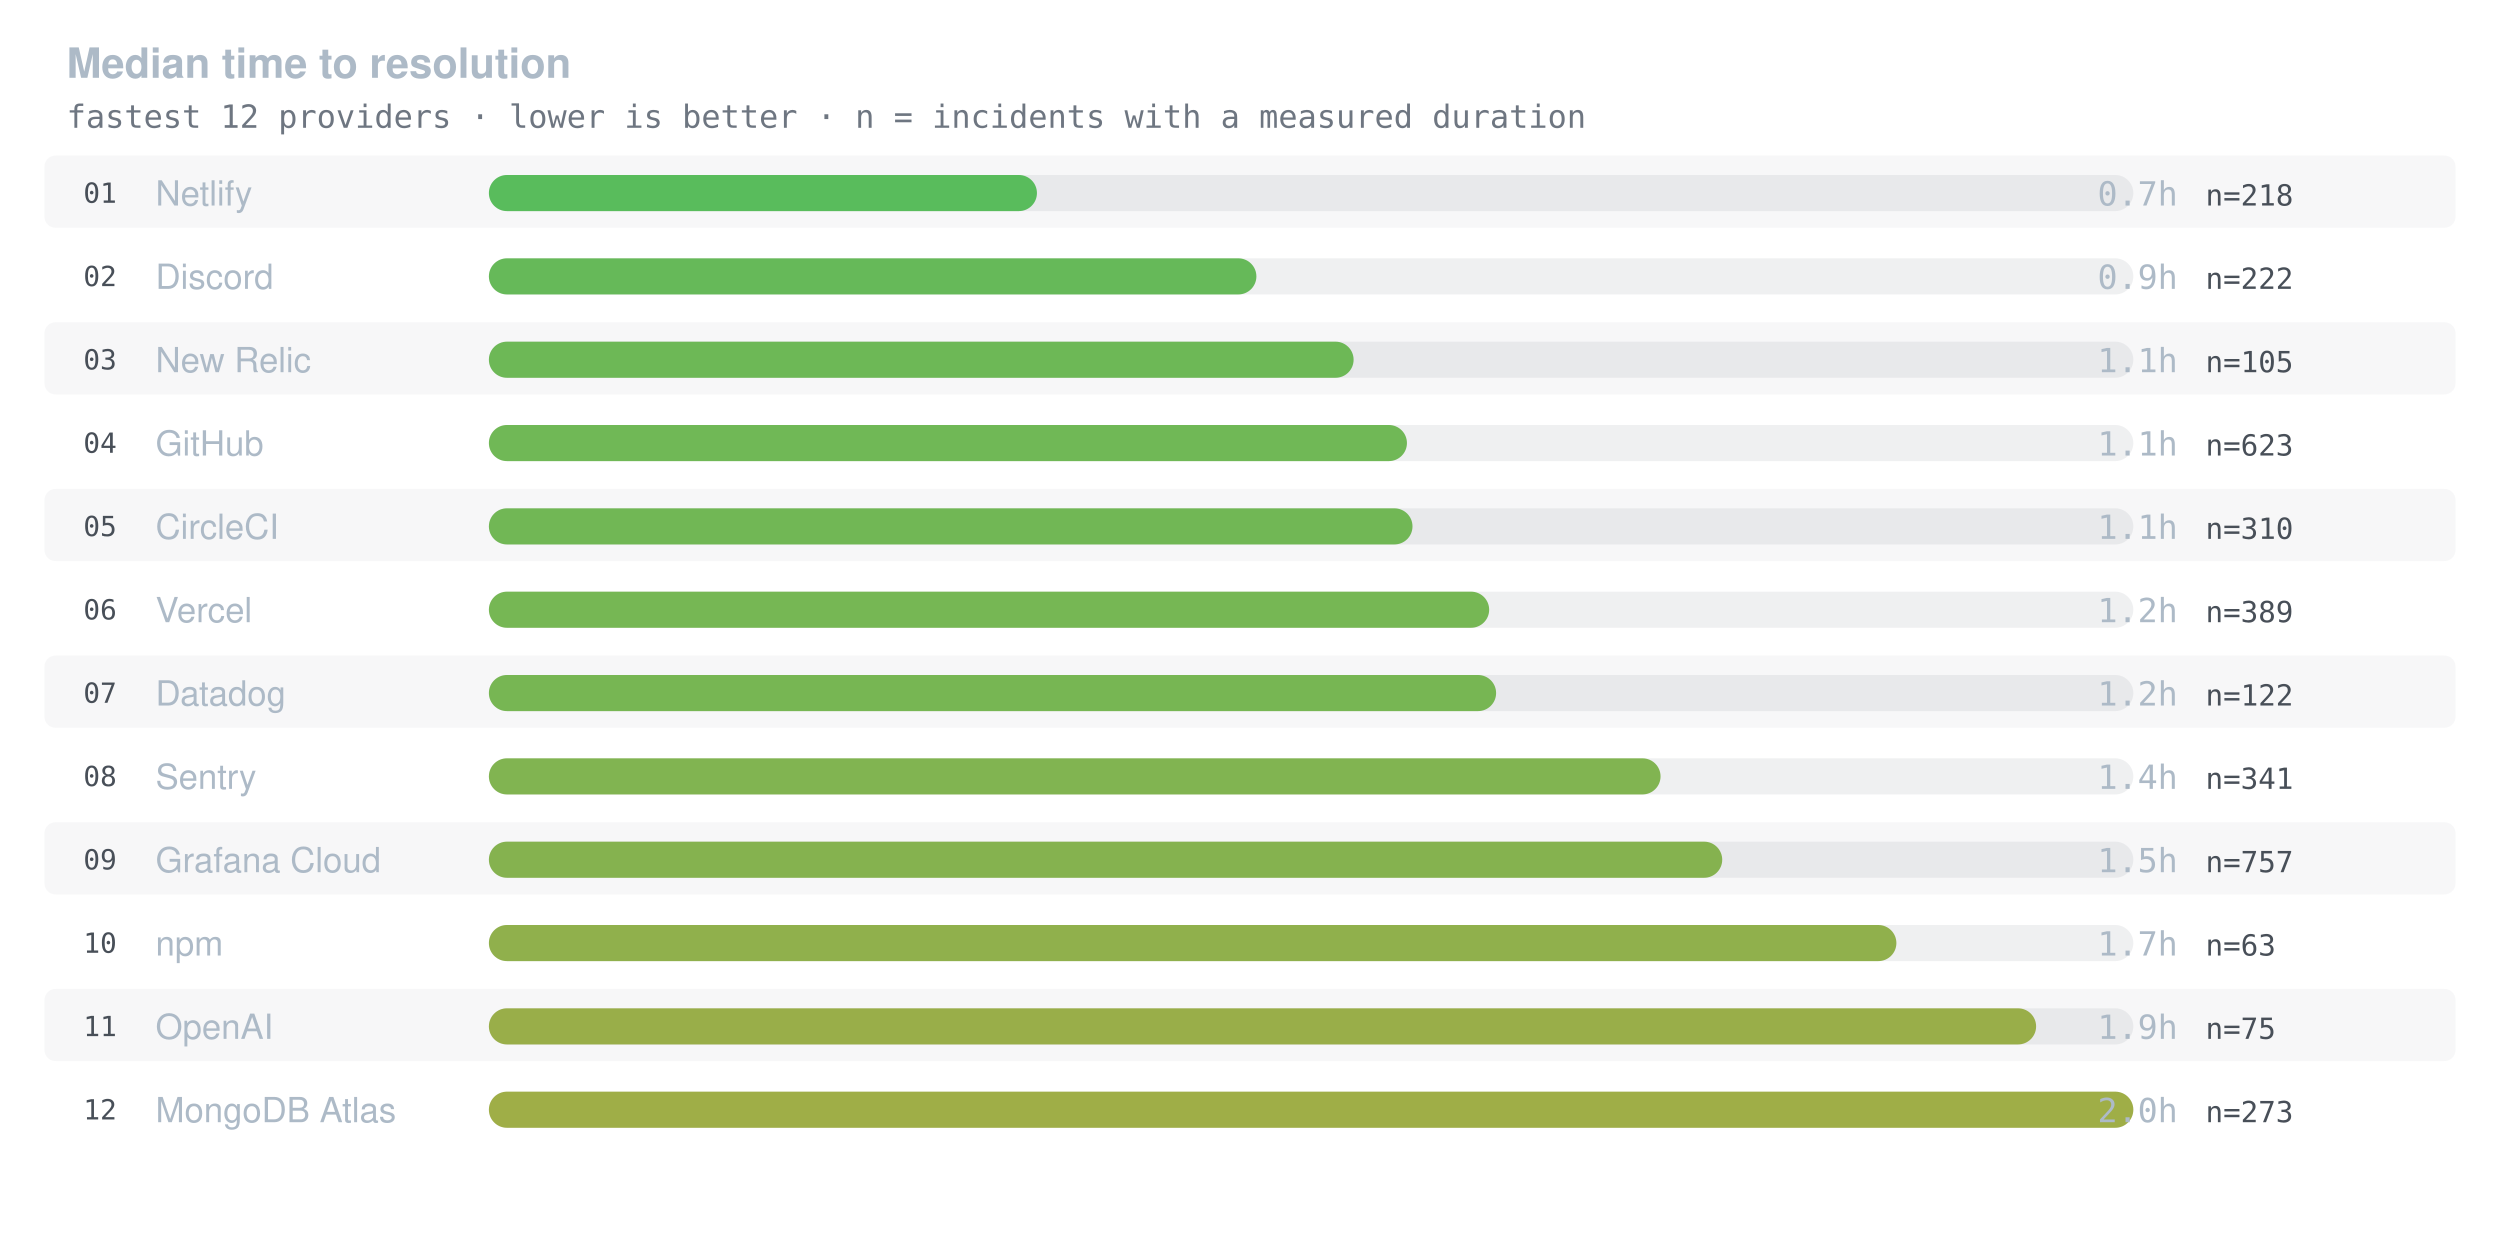
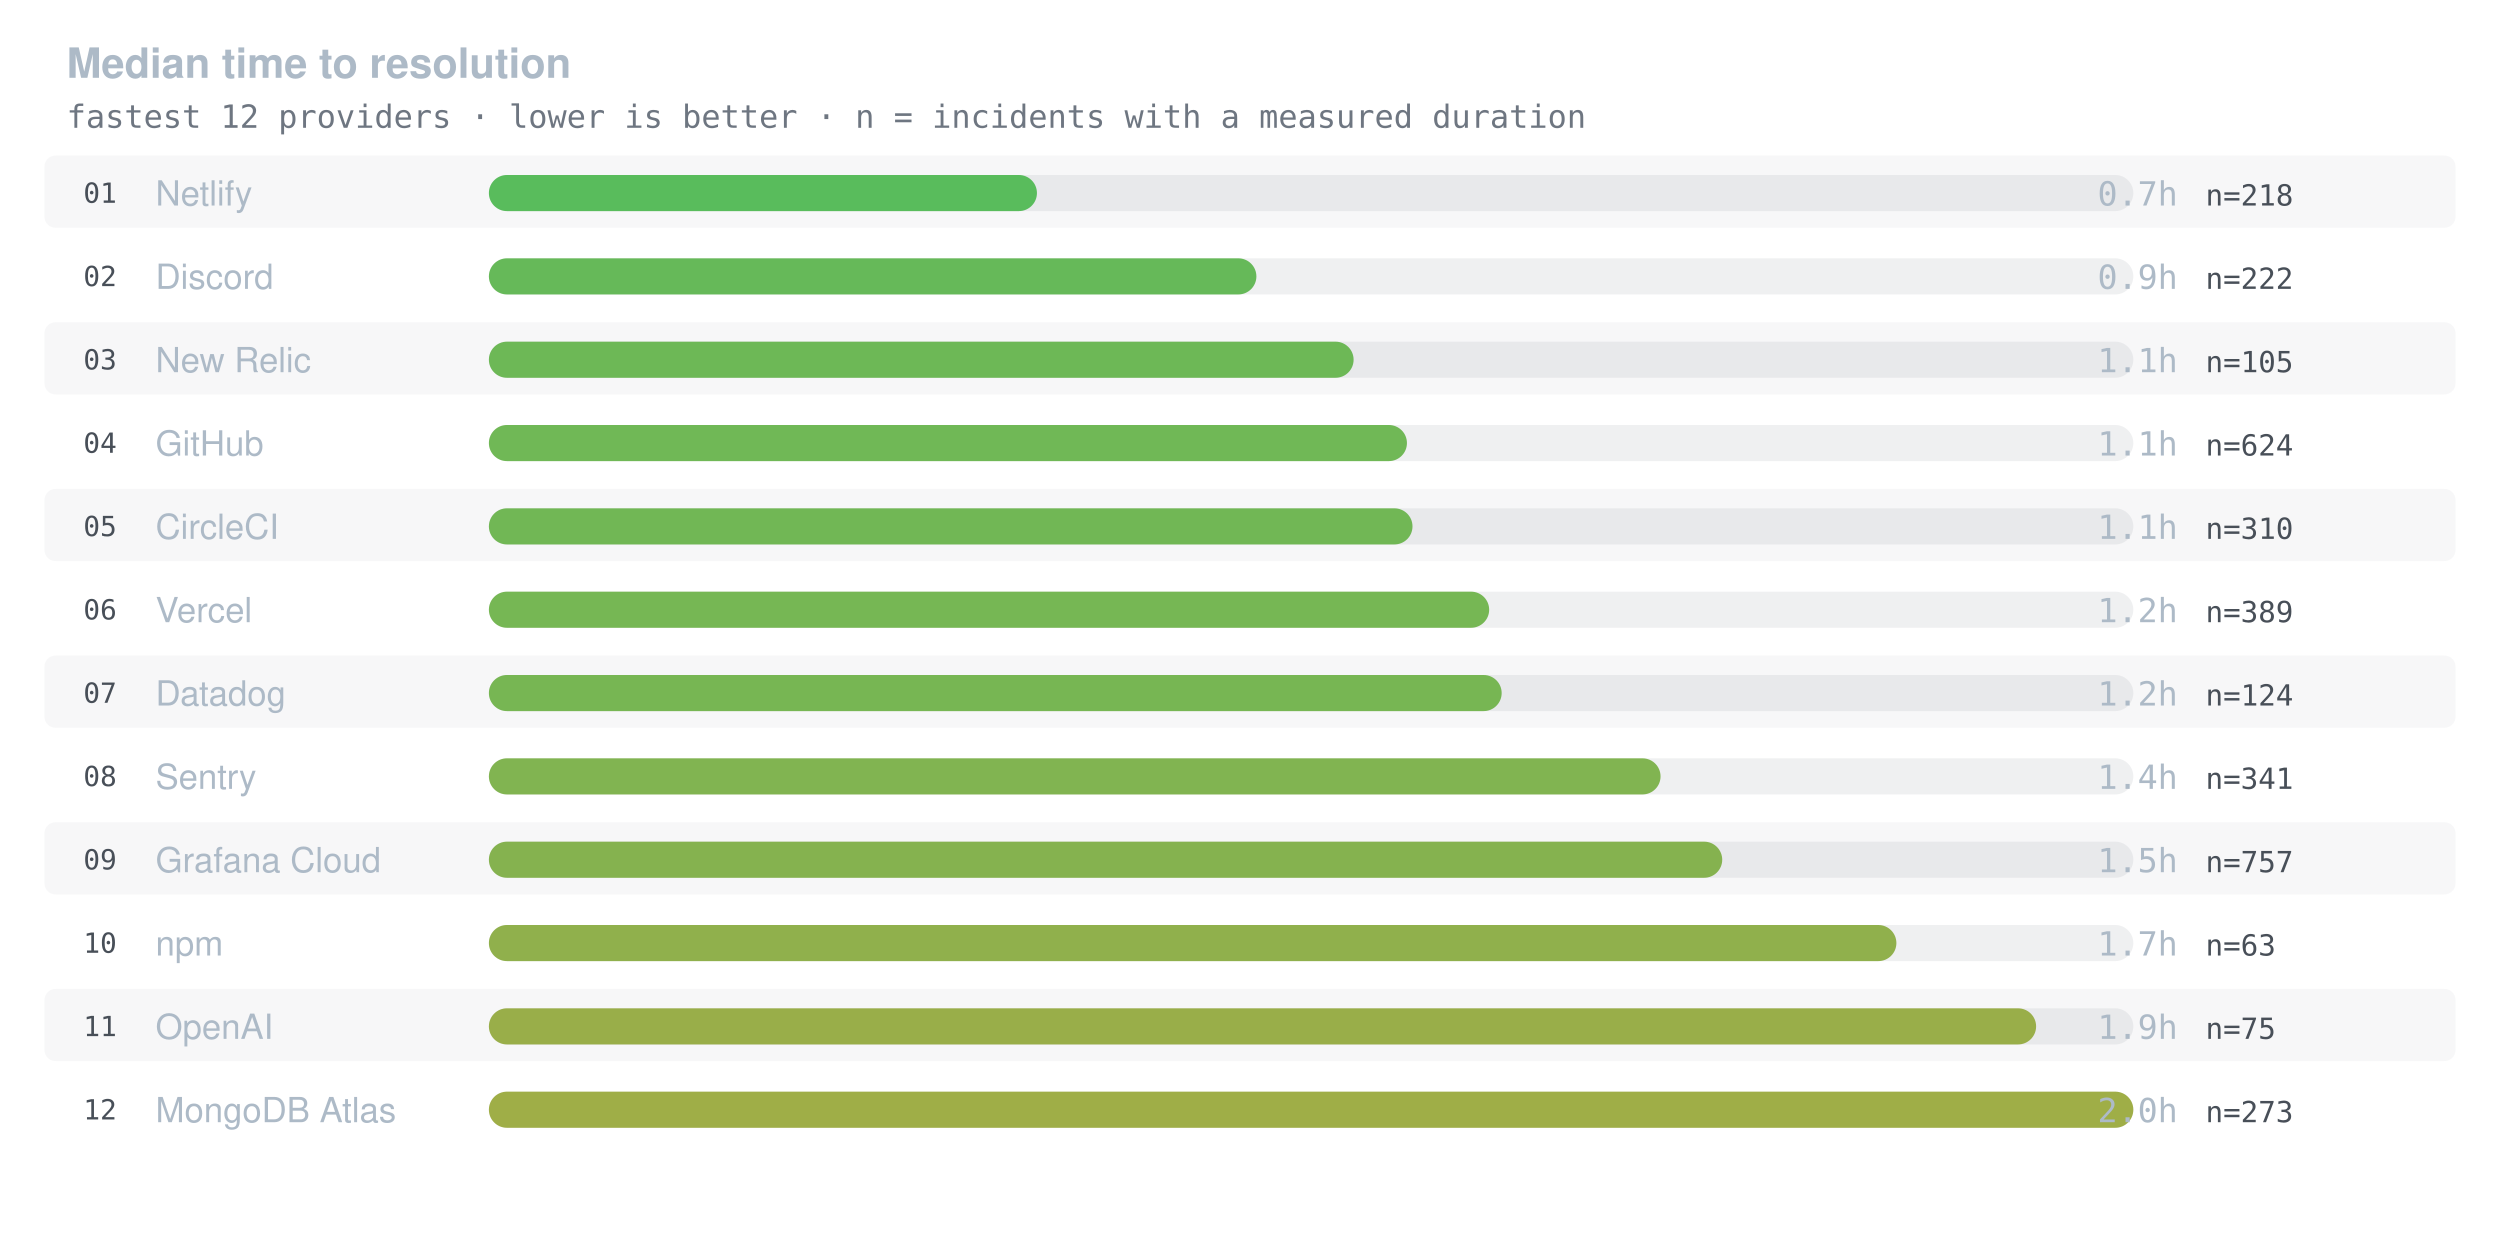
<svg xmlns="http://www.w3.org/2000/svg" viewBox="0 0 900 444" width="900" height="444" role="img">
  <text x="24" y="28" fill="#adbac7" font-size="15" font-family="-apple-system,BlinkMacSystemFont,Segoe UI,Helvetica,Arial,sans-serif" font-weight="600">Median time to resolution</text>
  <text x="24" y="46" fill="#6e7681" font-size="11.5" font-family="ui-monospace,SFMono-Regular,Menlo,Consolas,monospace">fastest 12 providers · lower is better · n = incidents with a measured duration</text>
  <rect x="16" y="56" width="868" height="26" rx="4" fill="#6e7681" opacity="0.055" />
  <text x="30" y="73" fill="#484f58" font-size="10" font-family="ui-monospace,SFMono-Regular,Menlo,Consolas,monospace">01</text>
  <text x="56" y="74" fill="#adbac7" font-size="12.5" font-family="-apple-system,BlinkMacSystemFont,Segoe UI,Helvetica,Arial,sans-serif">Netlify</text>
  <rect x="176" y="63" width="592" height="13" rx="6.5" fill="#6e7681" opacity="0.11" />
  <rect x="176" y="63" width="197.3" height="13" rx="6.5" fill="#49b74d" opacity="0.9" />
  <text x="784" y="74" fill="#adbac7" font-size="12" font-family="ui-monospace,SFMono-Regular,Menlo,Consolas,monospace" text-anchor="end">0.7h</text>
  <text x="794" y="74" fill="#484f58" font-size="10.5" font-family="ui-monospace,SFMono-Regular,Menlo,Consolas,monospace">n=218</text>
  <text x="30" y="103" fill="#484f58" font-size="10" font-family="ui-monospace,SFMono-Regular,Menlo,Consolas,monospace">02</text>
  <text x="56" y="104" fill="#adbac7" font-size="12.5" font-family="-apple-system,BlinkMacSystemFont,Segoe UI,Helvetica,Arial,sans-serif">Discord</text>
  <rect x="176" y="93" width="592" height="13" rx="6.5" fill="#6e7681" opacity="0.11" />
  <rect x="176" y="93" width="276.3" height="13" rx="6.5" fill="#58b348" opacity="0.9" />
  <text x="784" y="104" fill="#adbac7" font-size="12" font-family="ui-monospace,SFMono-Regular,Menlo,Consolas,monospace" text-anchor="end">0.9h</text>
  <text x="794" y="104" fill="#484f58" font-size="10.5" font-family="ui-monospace,SFMono-Regular,Menlo,Consolas,monospace">n=222</text>
  <rect x="16" y="116" width="868" height="26" rx="4" fill="#6e7681" opacity="0.055" />
  <text x="30" y="133" fill="#484f58" font-size="10" font-family="ui-monospace,SFMono-Regular,Menlo,Consolas,monospace">03</text>
  <text x="56" y="134" fill="#adbac7" font-size="12.5" font-family="-apple-system,BlinkMacSystemFont,Segoe UI,Helvetica,Arial,sans-serif">New Relic</text>
  <rect x="176" y="123" width="592" height="13" rx="6.5" fill="#6e7681" opacity="0.11" />
  <rect x="176" y="123" width="311.3" height="13" rx="6.5" fill="#5fb246" opacity="0.9" />
  <text x="784" y="134" fill="#adbac7" font-size="12" font-family="ui-monospace,SFMono-Regular,Menlo,Consolas,monospace" text-anchor="end">1.1h</text>
  <text x="794" y="134" fill="#484f58" font-size="10.5" font-family="ui-monospace,SFMono-Regular,Menlo,Consolas,monospace">n=105</text>
  <text x="30" y="163" fill="#484f58" font-size="10" font-family="ui-monospace,SFMono-Regular,Menlo,Consolas,monospace">04</text>
  <text x="56" y="164" fill="#adbac7" font-size="12.5" font-family="-apple-system,BlinkMacSystemFont,Segoe UI,Helvetica,Arial,sans-serif">GitHub</text>
  <rect x="176" y="153" width="592" height="13" rx="6.5" fill="#6e7681" opacity="0.11" />
  <rect x="176" y="153" width="330.5" height="13" rx="6.5" fill="#63b145" opacity="0.9" />
  <text x="784" y="164" fill="#adbac7" font-size="12" font-family="ui-monospace,SFMono-Regular,Menlo,Consolas,monospace" text-anchor="end">1.1h</text>
-   <text x="794" y="164" fill="#484f58" font-size="10.5" font-family="ui-monospace,SFMono-Regular,Menlo,Consolas,monospace">n=623</text>
+   <text x="794" y="164" fill="#484f58" font-size="10.5" font-family="ui-monospace,SFMono-Regular,Menlo,Consolas,monospace">n=624</text>
  <rect x="16" y="176" width="868" height="26" rx="4" fill="#6e7681" opacity="0.055" />
  <text x="30" y="193" fill="#484f58" font-size="10" font-family="ui-monospace,SFMono-Regular,Menlo,Consolas,monospace">05</text>
  <text x="56" y="194" fill="#adbac7" font-size="12.5" font-family="-apple-system,BlinkMacSystemFont,Segoe UI,Helvetica,Arial,sans-serif">CircleCI</text>
  <rect x="176" y="183" width="592" height="13" rx="6.5" fill="#6e7681" opacity="0.11" />
  <rect x="176" y="183" width="332.5" height="13" rx="6.5" fill="#64b145" opacity="0.9" />
  <text x="784" y="194" fill="#adbac7" font-size="12" font-family="ui-monospace,SFMono-Regular,Menlo,Consolas,monospace" text-anchor="end">1.1h</text>
  <text x="794" y="194" fill="#484f58" font-size="10.5" font-family="ui-monospace,SFMono-Regular,Menlo,Consolas,monospace">n=310</text>
  <text x="30" y="223" fill="#484f58" font-size="10" font-family="ui-monospace,SFMono-Regular,Menlo,Consolas,monospace">06</text>
  <text x="56" y="224" fill="#adbac7" font-size="12.5" font-family="-apple-system,BlinkMacSystemFont,Segoe UI,Helvetica,Arial,sans-serif">Vercel</text>
  <rect x="176" y="213" width="592" height="13" rx="6.5" fill="#6e7681" opacity="0.11" />
  <rect x="176" y="213" width="360.1" height="13" rx="6.5" fill="#69b043" opacity="0.9" />
  <text x="784" y="224" fill="#adbac7" font-size="12" font-family="ui-monospace,SFMono-Regular,Menlo,Consolas,monospace" text-anchor="end">1.2h</text>
  <text x="794" y="224" fill="#484f58" font-size="10.5" font-family="ui-monospace,SFMono-Regular,Menlo,Consolas,monospace">n=389</text>
  <rect x="16" y="236" width="868" height="26" rx="4" fill="#6e7681" opacity="0.055" />
  <text x="30" y="253" fill="#484f58" font-size="10" font-family="ui-monospace,SFMono-Regular,Menlo,Consolas,monospace">07</text>
  <text x="56" y="254" fill="#adbac7" font-size="12.5" font-family="-apple-system,BlinkMacSystemFont,Segoe UI,Helvetica,Arial,sans-serif">Datadog</text>
  <rect x="176" y="243" width="592" height="13" rx="6.5" fill="#6e7681" opacity="0.11" />
-   <rect x="176" y="243" width="362.6" height="13" rx="6.5" fill="#6ab043" opacity="0.9" />
+   <rect x="176" y="243" width="364.6" height="13" rx="6.5" fill="#6ab043" opacity="0.9" />
  <text x="784" y="254" fill="#adbac7" font-size="12" font-family="ui-monospace,SFMono-Regular,Menlo,Consolas,monospace" text-anchor="end">1.2h</text>
-   <text x="794" y="254" fill="#484f58" font-size="10.5" font-family="ui-monospace,SFMono-Regular,Menlo,Consolas,monospace">n=122</text>
+   <text x="794" y="254" fill="#484f58" font-size="10.5" font-family="ui-monospace,SFMono-Regular,Menlo,Consolas,monospace">n=124</text>
  <text x="30" y="283" fill="#484f58" font-size="10" font-family="ui-monospace,SFMono-Regular,Menlo,Consolas,monospace">08</text>
  <text x="56" y="284" fill="#adbac7" font-size="12.5" font-family="-apple-system,BlinkMacSystemFont,Segoe UI,Helvetica,Arial,sans-serif">Sentry</text>
  <rect x="176" y="273" width="592" height="13" rx="6.5" fill="#6e7681" opacity="0.11" />
  <rect x="176" y="273" width="421.8" height="13" rx="6.5" fill="#75ad3f" opacity="0.9" />
  <text x="784" y="284" fill="#adbac7" font-size="12" font-family="ui-monospace,SFMono-Regular,Menlo,Consolas,monospace" text-anchor="end">1.4h</text>
  <text x="794" y="284" fill="#484f58" font-size="10.5" font-family="ui-monospace,SFMono-Regular,Menlo,Consolas,monospace">n=341</text>
  <rect x="16" y="296" width="868" height="26" rx="4" fill="#6e7681" opacity="0.055" />
  <text x="30" y="313" fill="#484f58" font-size="10" font-family="ui-monospace,SFMono-Regular,Menlo,Consolas,monospace">09</text>
  <text x="56" y="314" fill="#adbac7" font-size="12.5" font-family="-apple-system,BlinkMacSystemFont,Segoe UI,Helvetica,Arial,sans-serif">Grafana Cloud</text>
  <rect x="176" y="303" width="592" height="13" rx="6.5" fill="#6e7681" opacity="0.11" />
  <rect x="176" y="303" width="444.0" height="13" rx="6.5" fill="#7aac3e" opacity="0.9" />
  <text x="784" y="314" fill="#adbac7" font-size="12" font-family="ui-monospace,SFMono-Regular,Menlo,Consolas,monospace" text-anchor="end">1.5h</text>
  <text x="794" y="314" fill="#484f58" font-size="10.5" font-family="ui-monospace,SFMono-Regular,Menlo,Consolas,monospace">n=757</text>
  <text x="30" y="343" fill="#484f58" font-size="10" font-family="ui-monospace,SFMono-Regular,Menlo,Consolas,monospace">10</text>
  <text x="56" y="344" fill="#adbac7" font-size="12.5" font-family="-apple-system,BlinkMacSystemFont,Segoe UI,Helvetica,Arial,sans-serif">npm</text>
  <rect x="176" y="333" width="592" height="13" rx="6.5" fill="#6e7681" opacity="0.11" />
  <rect x="176" y="333" width="506.7" height="13" rx="6.5" fill="#86a93a" opacity="0.9" />
  <text x="784" y="344" fill="#adbac7" font-size="12" font-family="ui-monospace,SFMono-Regular,Menlo,Consolas,monospace" text-anchor="end">1.7h</text>
  <text x="794" y="344" fill="#484f58" font-size="10.5" font-family="ui-monospace,SFMono-Regular,Menlo,Consolas,monospace">n=63</text>
  <rect x="16" y="356" width="868" height="26" rx="4" fill="#6e7681" opacity="0.055" />
  <text x="30" y="373" fill="#484f58" font-size="10" font-family="ui-monospace,SFMono-Regular,Menlo,Consolas,monospace">11</text>
  <text x="56" y="374" fill="#adbac7" font-size="12.5" font-family="-apple-system,BlinkMacSystemFont,Segoe UI,Helvetica,Arial,sans-serif">OpenAI</text>
  <rect x="176" y="363" width="592" height="13" rx="6.5" fill="#6e7681" opacity="0.11" />
  <rect x="176" y="363" width="557.0" height="13" rx="6.5" fill="#90a737" opacity="0.9" />
  <text x="784" y="374" fill="#adbac7" font-size="12" font-family="ui-monospace,SFMono-Regular,Menlo,Consolas,monospace" text-anchor="end">1.9h</text>
  <text x="794" y="374" fill="#484f58" font-size="10.5" font-family="ui-monospace,SFMono-Regular,Menlo,Consolas,monospace">n=75</text>
  <text x="30" y="403" fill="#484f58" font-size="10" font-family="ui-monospace,SFMono-Regular,Menlo,Consolas,monospace">12</text>
  <text x="56" y="404" fill="#adbac7" font-size="12.5" font-family="-apple-system,BlinkMacSystemFont,Segoe UI,Helvetica,Arial,sans-serif">MongoDB Atlas</text>
  <rect x="176" y="393" width="592" height="13" rx="6.5" fill="#6e7681" opacity="0.11" />
  <rect x="176" y="393" width="592.0" height="13" rx="6.5" fill="#97a634" opacity="0.9" />
  <text x="784" y="404" fill="#adbac7" font-size="12" font-family="ui-monospace,SFMono-Regular,Menlo,Consolas,monospace" text-anchor="end">2.0h</text>
  <text x="794" y="404" fill="#484f58" font-size="10.5" font-family="ui-monospace,SFMono-Regular,Menlo,Consolas,monospace">n=273</text>
</svg>
